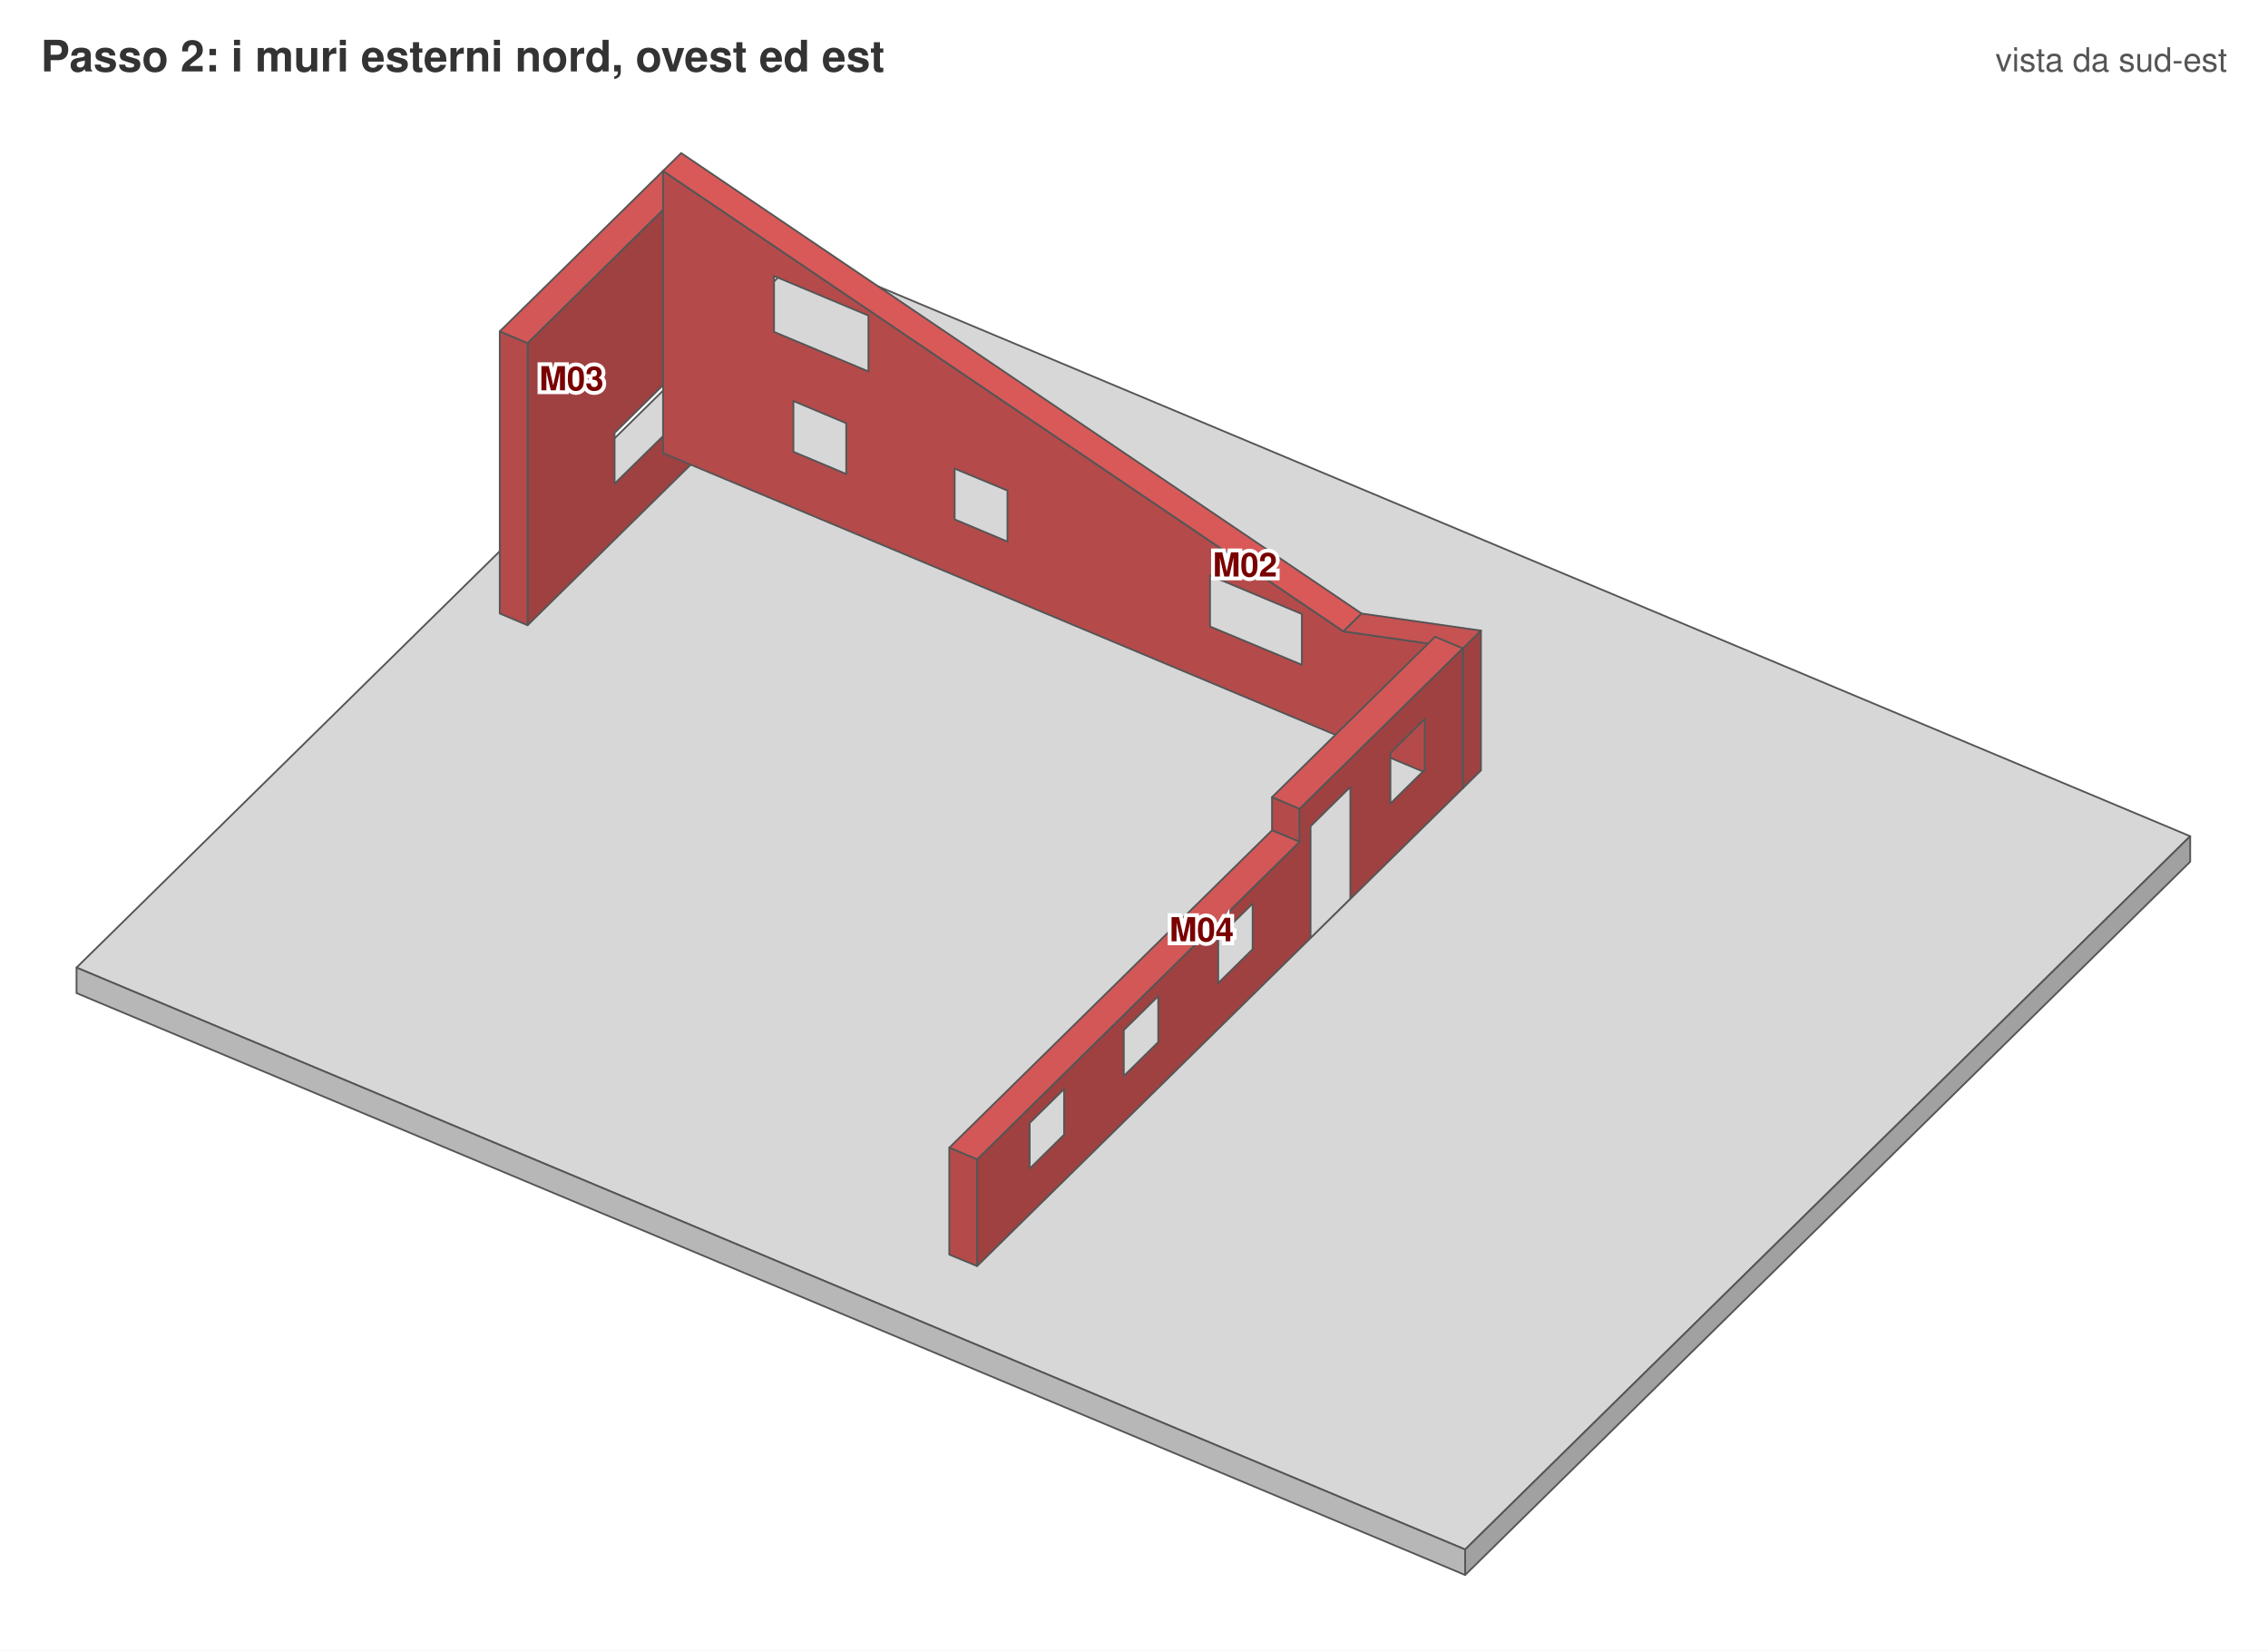
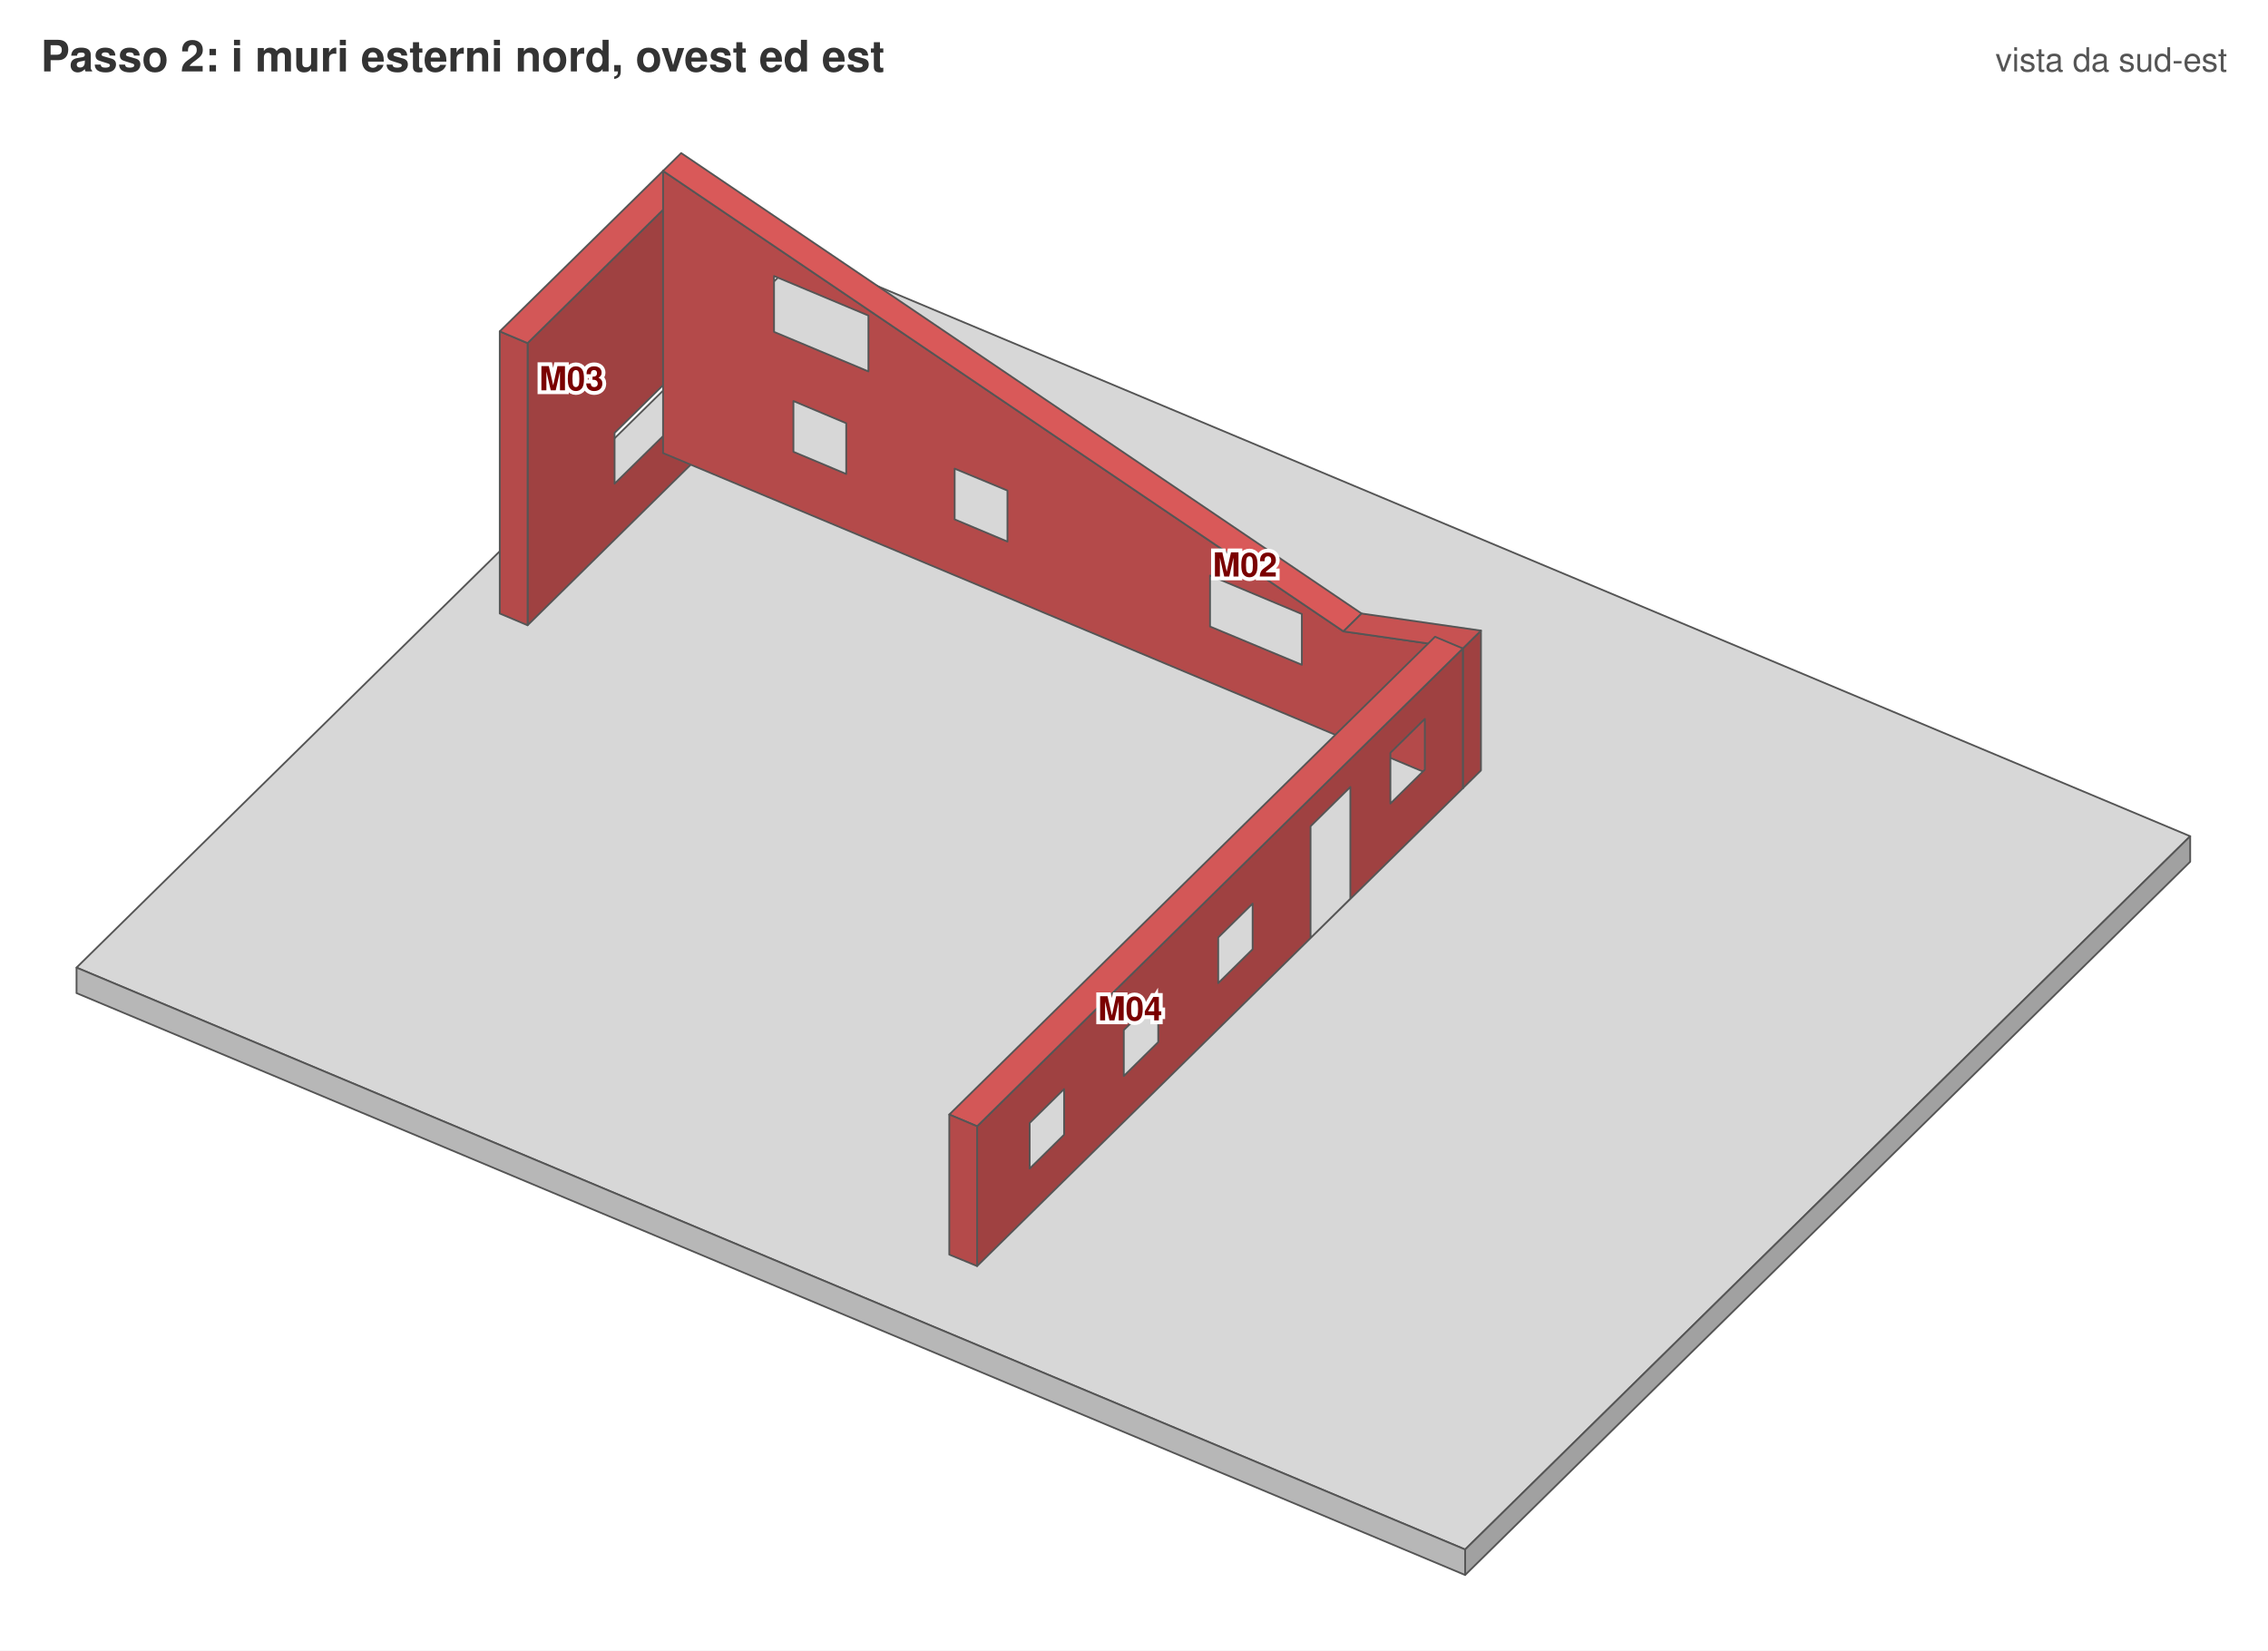
<svg xmlns="http://www.w3.org/2000/svg" viewBox="0 0 889 647" width="889" height="647">
  <rect width="100%" height="100%" fill="#ffffff" />
  <text x="16" y="28" font-family="Helvetica, Arial, sans-serif" font-size="17" font-weight="bold" fill="#333">Passo 2: i muri esterni nord, ovest ed est</text>
  <path d="M 314.2 99.7 L 858.5 327.8 L 574.3 607.4 L 30.0 379.3 Z" fill="rgb(215,215,215)" fill-rule="evenodd" stroke="#555" stroke-width="0.7" stroke-linejoin="round" />
  <path d="M 858.5 337.8 L 574.3 617.4 L 574.3 607.4 L 858.5 327.8 Z" fill="rgb(161,161,161)" fill-rule="evenodd" stroke="#555" stroke-width="0.7" stroke-linejoin="round" />
  <path d="M 574.3 617.4 L 30.0 389.3 L 30.0 379.3 L 574.3 607.4 Z" fill="rgb(183,183,183)" fill-rule="evenodd" stroke="#555" stroke-width="0.7" stroke-linejoin="round" />
  <path d="M 270.7 182.2 L 206.8 245.1 L 206.8 134.5 L 270.7 71.6 Z M 267.2 163.8 L 240.9 189.6 L 240.9 169.7 L 267.2 143.8 Z" fill="rgb(159,65,65)" fill-rule="evenodd" stroke="#555" stroke-width="0.7" stroke-linejoin="round" />
  <path d="M 195.9 240.5 L 195.9 129.9 L 206.8 134.5 L 206.8 245.1 Z" fill="rgb(180,74,74)" fill-rule="evenodd" stroke="#555" stroke-width="0.7" stroke-linejoin="round" />
  <path d="M 195.9 129.9 L 259.9 67.0 L 270.7 71.6 L 206.8 134.5 Z" fill="rgb(211,87,87)" fill-rule="evenodd" stroke="#555" stroke-width="0.7" stroke-linejoin="round" />
  <path d="M 259.9 177.6 L 573.4 309.0 L 573.4 254.2 L 526.6 247.5 L 259.9 67.0 Z M 311.0 177.1 L 331.7 185.8 L 331.7 165.9 L 311.0 157.2 Z M 374.2 203.6 L 394.9 212.3 L 394.9 192.3 L 374.2 183.7 Z M 474.3 245.6 L 510.3 260.6 L 510.3 240.7 L 474.3 225.6 Z M 303.4 130.1 L 340.4 145.6 L 340.4 123.7 L 303.4 108.2 Z" fill="rgb(180,74,74)" fill-rule="evenodd" stroke="#555" stroke-width="0.7" stroke-linejoin="round" />
  <path d="M 533.7 240.5 L 267.0 60.0 L 259.9 67.0 L 526.6 247.5 Z" fill="rgb(217,89,89)" fill-rule="evenodd" stroke="#555" stroke-width="0.7" stroke-linejoin="round" />
  <path d="M 580.5 302.0 L 580.5 247.2 L 573.4 254.2 L 573.4 309.0 Z" fill="rgb(159,65,65)" fill-rule="evenodd" stroke="#555" stroke-width="0.7" stroke-linejoin="round" />
  <path d="M 580.5 247.2 L 533.7 240.5 L 526.6 247.5 L 573.4 254.2 Z" fill="rgb(199,82,82)" fill-rule="evenodd" stroke="#555" stroke-width="0.7" stroke-linejoin="round" />
-   <path d="M 498.6 312.5 L 562.5 249.6 L 573.4 254.2 L 509.4 317.1 Z" fill="rgb(211,87,87)" fill-rule="evenodd" stroke="#555" stroke-width="0.7" stroke-linejoin="round" />
-   <path d="M 498.6 325.5 L 498.6 312.5 L 509.4 317.1 L 509.4 330.0 Z" fill="rgb(180,74,74)" fill-rule="evenodd" stroke="#555" stroke-width="0.7" stroke-linejoin="round" />
-   <path d="M 573.4 309.0 L 383.0 496.3 L 383.0 454.5 L 509.4 330.0 L 509.4 317.1 L 573.4 254.2 Z M 558.5 301.7 L 545.0 315.0 L 545.0 295.1 L 558.5 281.8 Z M 529.3 352.3 L 513.7 367.7 L 513.7 323.9 L 529.3 308.5 Z M 491.0 372.1 L 477.5 385.4 L 477.5 367.5 L 491.0 354.2 Z M 454.0 408.5 L 440.5 421.8 L 440.5 403.8 L 454.0 390.5 Z M 417.1 444.8 L 403.6 458.1 L 403.6 440.2 L 417.1 426.9 Z" fill="rgb(159,65,65)" fill-rule="evenodd" stroke="#555" stroke-width="0.7" stroke-linejoin="round" />
-   <path d="M 372.1 449.9 L 498.6 325.5 L 509.4 330.0 L 383.0 454.5 Z" fill="rgb(211,87,87)" fill-rule="evenodd" stroke="#555" stroke-width="0.7" stroke-linejoin="round" />
-   <path d="M 372.1 491.8 L 372.1 449.9 L 383.0 454.5 L 383.0 496.3 Z" fill="rgb(180,74,74)" fill-rule="evenodd" stroke="#555" stroke-width="0.7" stroke-linejoin="round" />
+   <path d="M 573.4 309.0 L 383.0 496.3 L 383.0 441.5 L 573.4 254.2 Z M 558.5 301.7 L 545.0 315.0 L 545.0 295.1 L 558.5 281.8 Z M 529.3 352.3 L 513.7 367.7 L 513.7 323.9 L 529.3 308.5 Z M 491.0 372.1 L 477.5 385.4 L 477.5 367.5 L 491.0 354.2 Z M 454.0 408.5 L 440.5 421.8 L 440.5 403.8 L 454.0 390.5 Z M 417.1 444.8 L 403.6 458.1 L 403.6 440.2 L 417.1 426.9 Z" fill="rgb(159,65,65)" fill-rule="evenodd" stroke="#555" stroke-width="0.7" stroke-linejoin="round" />
+   <path d="M 372.1 436.9 L 562.5 249.6 L 573.4 254.2 L 383.0 441.5 Z" fill="rgb(211,87,87)" fill-rule="evenodd" stroke="#555" stroke-width="0.7" stroke-linejoin="round" />
+   <path d="M 372.1 491.8 L 372.1 436.9 L 383.0 441.5 L 383.0 496.3 Z" fill="rgb(180,74,74)" fill-rule="evenodd" stroke="#555" stroke-width="0.7" stroke-linejoin="round" />
  <text x="224" y="153" font-family="Helvetica, Arial, sans-serif" font-size="13" font-weight="bold" fill="#7a0000" text-anchor="middle" stroke="#fff" stroke-width="3" paint-order="stroke">M03</text>
  <text x="488" y="226" font-family="Helvetica, Arial, sans-serif" font-size="13" font-weight="bold" fill="#7a0000" text-anchor="middle" stroke="#fff" stroke-width="3" paint-order="stroke">M02</text>
-   <text x="471" y="369" font-family="Helvetica, Arial, sans-serif" font-size="13" font-weight="bold" fill="#7a0000" text-anchor="middle" stroke="#fff" stroke-width="3" paint-order="stroke">M04</text>
+   <text x="443" y="400" font-family="Helvetica, Arial, sans-serif" font-size="13" font-weight="bold" fill="#7a0000" text-anchor="middle" stroke="#fff" stroke-width="3" paint-order="stroke">M04</text>
  <text x="873" y="28" font-family="Helvetica, Arial, sans-serif" font-size="13" fill="#555" text-anchor="end">vista da sud-est</text>
</svg>
